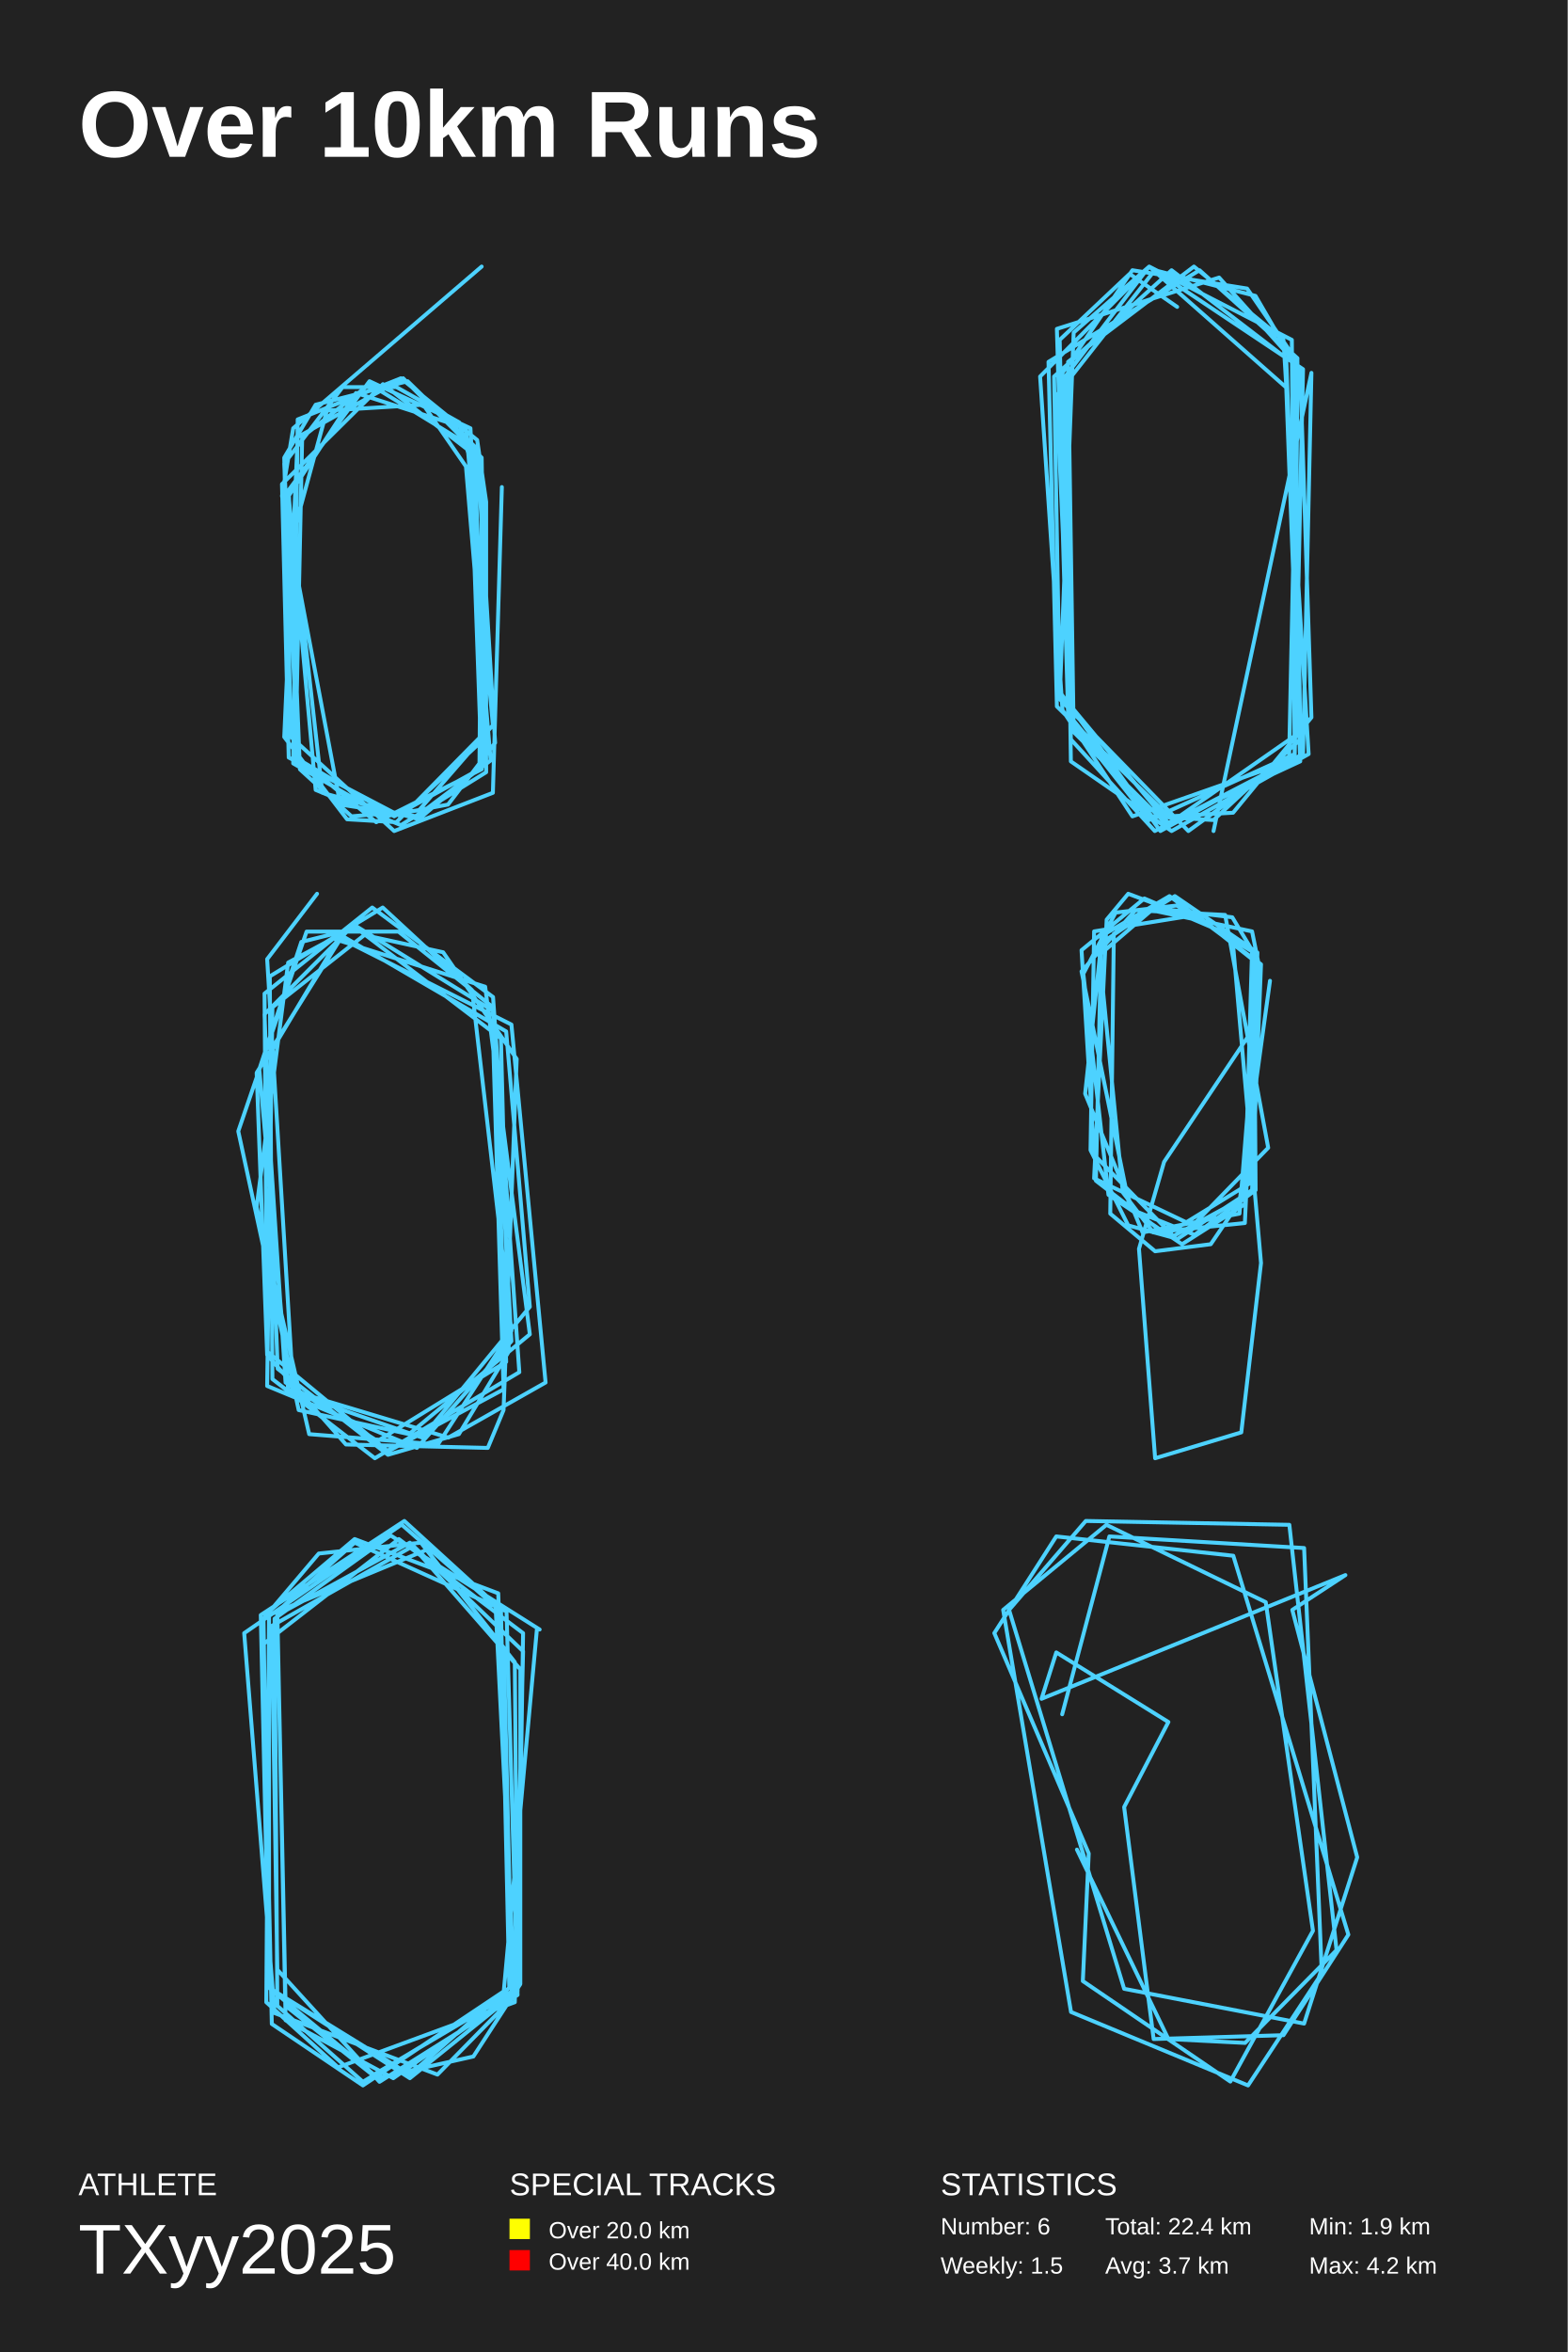
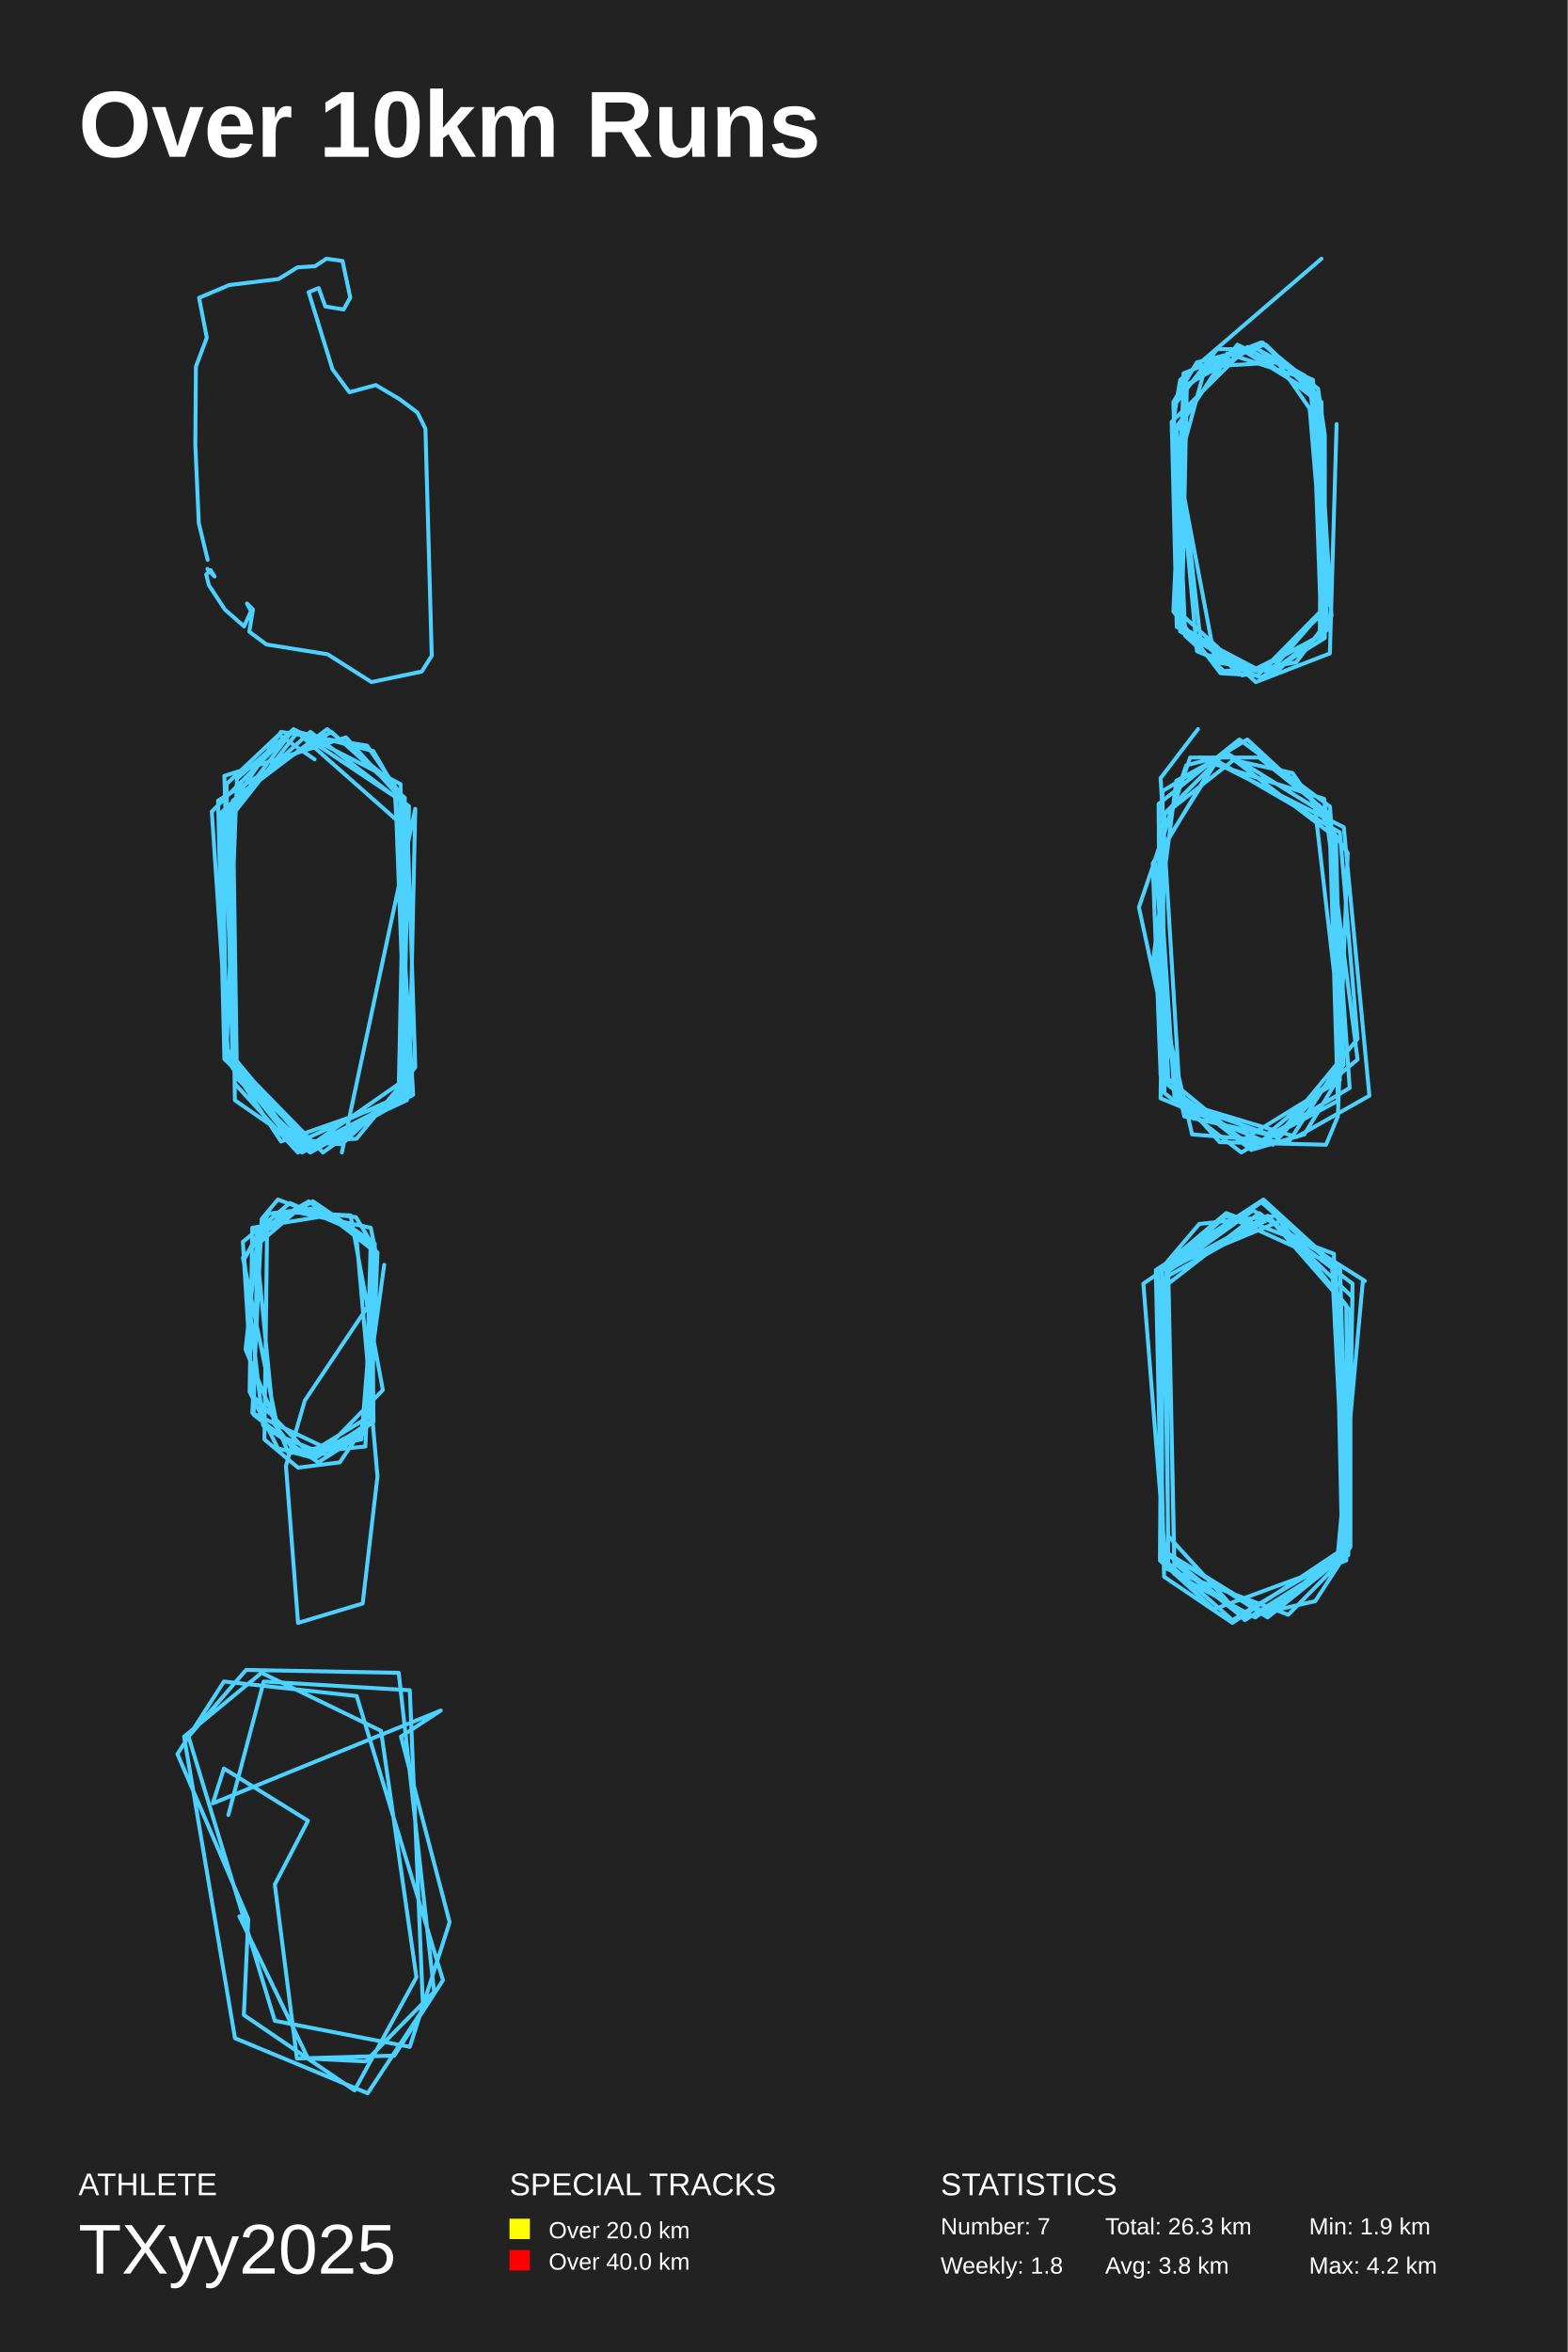
<svg xmlns="http://www.w3.org/2000/svg" baseProfile="full" height="300mm" version="1.1" viewBox="0,0,200,300" width="200mm">
  <defs />
  <rect fill="#222222" height="300" width="200" x="0" y="0" />
  <text fill="#FFFFFF" style="font-size:12px; font-family:Arial; font-weight:bold;" x="10" y="20">Over 10km Runs</text>
  <text fill="#FFFFFF" style="font-size:4px; font-family:Arial" x="10" y="280">ATHLETE</text>
  <text fill="#FFFFFF" style="font-size:9px; font-family:Arial" x="10" y="290">TXyy2025</text>
  <text fill="#FFFFFF" style="font-size:4px; font-family:Arial" x="65" y="280">SPECIAL TRACKS</text>
  <rect fill="yellow" height="2.6" width="2.6" x="65" y="283" />
  <text fill="#FFFFFF" style="font-size:3px; font-family:Arial" x="70" y="285.5">Over 20.0 km</text>
  <rect fill="red" height="2.6" width="2.6" x="65" y="287" />
  <text fill="#FFFFFF" style="font-size:3px; font-family:Arial" x="70" y="289.5">Over 40.0 km</text>
  <text fill="#FFFFFF" style="font-size:4px; font-family:Arial" x="120" y="280">STATISTICS</text>
-   <text fill="#FFFFFF" style="font-size:3px; font-family:Arial" x="120" y="285">Number: 6</text>
-   <text fill="#FFFFFF" style="font-size:3px; font-family:Arial" x="120" y="290">Weekly: 1.5</text>
-   <text fill="#FFFFFF" style="font-size:3px; font-family:Arial" x="141" y="285">Total: 22.4 km</text>
-   <text fill="#FFFFFF" style="font-size:3px; font-family:Arial" x="141" y="290">Avg: 3.7 km</text>
+   <text fill="#FFFFFF" style="font-size:3px; font-family:Arial" x="120" y="285">Number: 7</text>
+   <text fill="#FFFFFF" style="font-size:3px; font-family:Arial" x="120" y="290">Weekly: 1.8</text>
+   <text fill="#FFFFFF" style="font-size:3px; font-family:Arial" x="141" y="285">Total: 26.3 km</text>
+   <text fill="#FFFFFF" style="font-size:3px; font-family:Arial" x="141" y="290">Avg: 3.8 km</text>
  <text fill="#FFFFFF" style="font-size:3px; font-family:Arial" x="167" y="285">Min: 1.9 km</text>
  <text fill="#FFFFFF" style="font-size:3px; font-family:Arial" x="167" y="290">Max: 4.2 km</text>
-   <polyline fill="none" points="61.449,34.0 37.406,54.625 35.975,63.25 43.417,102.625 53.148,104.125 62.594,97 59.445,59.5 54.007,51.625 41.7,52.375 37.406,68.125 41.127,101.125 53.435,104.5 61.735,97.375 60.59,57.25 47.138,49 38.551,55.75 37.693,96.625 50.286,104.125 61.163,98.125 61.449,63.625 58.587,53.875 50.572,49.375 43.703,49.375 36.262,59.125 37.979,96.625 47.996,104.875 61.449,98.125 60.018,57.625 48.855,49 35.975,61.75 36.834,96.625 51.145,104.125 62.021,94 61.449,58.375 51.431,48.25 37.979,55.75 36.262,94 44.276,104.5 50.572,104.875 62.021,93.25 60.018,54.625 47.138,48.625 36.834,62.5 38.265,98.125 44.848,104.125 53.435,103.375 62.88,92.5 59.445,54.625 45.421,50.125 36.834,63.25 40.269,100.75 51.145,105.25 62.021,98.5 62.021,64 60.876,56.125 51.145,48.25 37.979,53.5 37.406,97.375 49.141,104.125 57.155,102.625 63.166,94.75 60.876,57.25 52.004,48.625 40.269,51.625 36.262,58.375 37.12,94 50.286,106.0 62.88,101.125 64.025,62.125" stroke="#4DD2FF" stroke-linecap="round" stroke-linejoin="round" stroke-width="0.5" />
-   <polyline fill="none" points="150.178,39.143 144.112,34.935 135.191,43.351 136.261,89.637 149.108,105.065 165.88,93.377 165.166,46.156 155.531,35.403 134.834,41.948 136.261,91.039 146.967,104.13 154.817,104.597 165.88,94.312 164.095,45.688 149.465,34.468 134.477,48.026 135.191,88.234 148.037,106.0 165.166,96.649 166.236,47.091 146.61,34.0 136.975,42.416 135.191,89.169 151.606,106.0 165.166,96.182 164.809,43.351 146.61,34.0 135.905,48.026 136.618,97.117 149.465,106.0 166.95,96.182 163.739,43.351 152.319,34.0 136.261,46.156 136.975,93.377 148.751,105.065 165.88,97.117 164.095,49.429 146.61,34.0 132.693,48.026 135.548,90.572 144.469,104.13 164.452,97.117 165.523,45.688 153.033,34.468 133.764,46.156 134.834,90.104 149.108,104.13 157.315,103.662 167.307,91.507 165.88,47.559 160.17,37.74 147.324,34.468 134.834,50.364 136.618,91.974 146.61,104.597 165.166,96.182 165.523,46.156 159.1,36.805 144.469,34.468 135.548,47.559 136.618,94.312 147.324,106.0 166.236,96.182 167.307,47.559 154.817,106.0" stroke="#4DD2FF" stroke-linecap="round" stroke-linejoin="round" stroke-width="0.5" />
-   <polyline fill="none" points="40.45,114.0 34.083,122.342 37.434,177.659 53.853,183.366 67.592,166.683 64.576,131.561 43.466,119.268 33.748,135.512 36.429,176.342 48.157,183.805 64.576,173.707 62.901,128.927 45.141,117.951 33.748,129.366 35.424,174.585 49.497,185.561 58.545,182.927 64.911,172.39 63.906,132.439 45.476,118.39 38.44,120.146 33.078,136.39 36.764,177.22 57.204,183.366 69.603,176.342 65.246,130.683 43.466,119.707 32.743,136.829 34.083,172.829 44.136,184.244 62.231,184.683 64.241,179.854 65.917,135.073 56.534,121.463 46.482,119.268 34.754,128.488 34.083,176.781 53.183,184.683 65.246,171.073 62.901,128.488 50.838,118.829 39.11,118.829 30.397,144.293 38.104,179.854 52.178,182.927 67.592,170.195 61.896,125.854 42.461,119.707 36.764,122.781 32.743,153.951 39.445,182.927 55.864,184.244 65.246,169.756 60.22,126.293 48.827,115.756 34.419,124.537 34.754,175.903 47.822,186.0 66.252,175.025 62.901,127.171 47.487,115.756 33.748,126.732 34.083,172.39 49.497,185.122 64.241,177.22 62.901,132.439" stroke="#4DD2FF" stroke-linecap="round" stroke-linejoin="round" stroke-width="0.5" />
-   <polyline fill="none" points="153.549,117.6 143.932,114.0 141.184,117.3 139.582,150.3 152.175,156.3 161.792,146.4 156.297,116.7 144.848,116.1 137.979,123.9 144.161,154.2 152.404,157.5 160.189,151.8 159.96,121.5 150.114,115.5 142.329,116.4 138.208,124.2 141.413,152.4 150.801,158.7 158.816,153.6 160.189,122.7 152.633,116.7 139.582,118.8 139.124,146.7 143.932,156.3 149.428,157.8 158.816,152.7 159.732,121.2 157.213,117 147.138,115.8 140.497,120.3 138.437,139.5 145.764,157.2 158.129,154.8 160.647,123.3 159.732,118.8 146.909,116.1 140.268,121.8 143.245,152.1 147.138,157.2 158.816,156 159.96,131.1 148.512,148.2 145.306,159.3 147.367,186.0 158.358,182.7 160.876,161.1 157.213,119.4 145.993,114.6 137.979,121.2 139.582,147.3 150.114,158.1 159.732,151.8 160.876,123 149.199,114.3 140.497,119.4 139.811,150.6 148.741,157.5 159.503,150.9 160.418,121.5 149.886,114.3 142.1,119.1 141.642,154.8 147.367,159.6 154.465,158.7 158.129,153.3 162.021,125.1" stroke="#4DD2FF" stroke-linecap="round" stroke-linejoin="round" stroke-width="0.5" />
-   <polyline fill="none" points="68.846,207.846 49.824,195.846 35.029,206.462 35.381,255.846 46.301,265.538 65.324,254 64.267,210.154 54.403,197.692 34.324,206 33.972,255.385 43.131,263.692 65.676,255.385 66.733,210.616 52.29,196.769 35.381,206 36.438,255.846 48.063,265.077 60.392,262.308 66.381,253.077 66.381,212.923 52.642,197.231 34.676,207.385 35.381,251.231 48.415,265.538 66.028,254.462 64.619,205.539 45.244,196.769 35.381,205.539 36.438,257.692 50.176,265.077 66.028,254 65.676,212 53.699,196.769 40.665,198.154 33.619,206.462 34.324,253.539 47.71,264.615 65.676,254 63.21,204.615 51.585,194.0 33.267,206 34.324,253.539 52.29,264.615 64.971,253.539 63.915,205.539 51.233,194.462 31.154,208.308 35.029,256.769 55.812,264.615 65.324,254.923 63.562,203.231 45.244,196.308 34.324,205.539 34.324,253.539 52.29,265.077 66.028,254 66.733,208.308 50.881,196.308 33.619,209.692 34.676,258.154 46.301,266.0 64.267,254 68.494,207.846" stroke="#4DD2FF" stroke-linecap="round" stroke-linejoin="round" stroke-width="0.5" />
-   <polyline fill="none" points="137.391,235.918 149.059,260.082 158.845,260.575 170.514,248.74 164.491,194.493 138.52,194.0 128.733,205.343 143.413,253.671 166.373,258.11 173.149,236.904 164.868,205.343 171.643,200.904 132.874,216.685 134.756,210.767 149.059,219.644 143.413,230.493 147.177,260.082 163.739,259.589 172.019,246.767 157.34,198.438 134.756,195.973 126.851,208.301 138.896,236.411 138.143,252.685 156.963,265.507 167.503,246.274 161.48,204.356 141.155,194.493 127.981,205.343 136.638,256.63 159.222,266.0 168.632,251.699 166.373,197.452 141.531,195.973 135.509,218.658" stroke="#4DD2FF" stroke-linecap="round" stroke-linejoin="round" stroke-width="0.5" />
+   <polyline fill="none" points="26.458,72.566 27.373,73.525 26.86,72.71 26.311,73.285 26.641,74.628 28.69,77.745 31.143,79.903 32.021,77.937 31.509,76.978 32.277,77.745 31.801,80.574 33.997,82.205 41.793,83.451 47.393,87.0 53.799,85.657 55.08,83.643 54.274,54.678 53.25,52.616 50.944,50.889 47.942,49.115 44.575,50.026 42.416,47.1 39.378,37.269 40.659,36.741 41.501,39.091 43.843,39.475 44.685,37.94 43.697,33.288 41.647,33.0 40.183,33.959 37.95,34.103 35.535,35.59 29.239,36.357 25.396,37.988 26.384,43.072 24.993,46.765 24.92,56.74 25.36,66.715 26.494,71.415" stroke="#4DD2FF" stroke-linecap="round" stroke-linejoin="round" stroke-width="0.5" />
+   <polyline fill="none" points="168.587,33.0 150.555,48.469 149.481,54.938 155.063,84.469 162.361,85.594 169.445,80.25 167.084,52.125 163.005,46.219 153.775,46.781 150.555,58.594 153.345,83.344 162.576,85.875 168.801,80.531 167.943,50.438 157.853,44.25 151.413,49.313 150.769,79.969 160.215,85.594 168.372,81.094 168.587,55.219 166.44,47.906 160.429,44.531 155.277,44.531 149.696,51.844 150.984,79.969 158.497,86.156 168.587,81.094 167.513,50.719 159.141,44.25 149.481,53.813 150.125,79.969 160.859,85.594 169.016,78 168.587,51.281 161.073,43.688 150.984,49.313 149.696,78 155.707,85.875 160.429,86.156 169.016,77.438 167.513,48.469 157.853,43.969 150.125,54.375 151.199,81.094 156.136,85.594 162.576,85.031 169.66,76.875 167.084,48.469 156.565,45.094 150.125,54.938 152.701,83.063 160.859,86.438 169.016,81.375 169.016,55.5 168.157,49.594 160.859,43.688 150.984,47.625 150.555,80.531 159.356,85.594 165.367,84.469 169.875,78.563 168.157,50.438 161.503,43.969 152.701,46.219 149.696,51.281 150.34,78 160.215,87.0 169.66,83.344 170.519,54.094" stroke="#4DD2FF" stroke-linecap="round" stroke-linejoin="round" stroke-width="0.5" />
+   <polyline fill="none" points="40.134,96.857 35.584,93.701 28.893,100.013 29.696,134.727 39.331,146.299 51.91,137.533 51.374,102.117 44.148,94.052 28.626,98.961 29.696,135.779 37.725,145.597 43.613,145.948 51.91,138.234 50.572,101.766 39.599,93.351 28.358,103.52 28.893,133.675 38.528,147.0 51.374,139.987 52.177,102.818 37.457,93.0 30.231,99.312 28.893,134.377 41.204,147.0 51.374,139.636 51.107,100.013 37.457,93.0 29.428,103.52 29.964,140.338 39.599,147.0 52.713,139.636 50.304,100.013 41.74,93.0 29.696,102.117 30.231,137.533 39.063,146.299 51.91,140.338 50.572,104.572 37.457,93.0 27.02,103.52 29.161,135.429 35.852,145.597 50.839,140.338 51.642,101.766 42.275,93.351 27.823,102.117 28.626,135.078 39.331,145.597 45.486,145.247 52.98,136.13 51.91,103.169 47.628,95.805 37.993,93.351 28.626,105.273 29.964,136.481 37.457,145.948 51.374,139.636 51.642,102.117 46.825,95.104 35.852,93.351 29.161,103.169 29.964,138.234 37.993,147.0 52.177,139.636 52.98,103.169 43.613,147.0" stroke="#4DD2FF" stroke-linecap="round" stroke-linejoin="round" stroke-width="0.5" />
+   <polyline fill="none" points="152.838,93.0 148.063,99.256 150.576,140.744 162.89,145.024 173.194,132.512 170.932,106.171 155.099,96.951 147.811,109.134 149.822,139.756 158.618,145.354 170.932,137.781 169.676,104.195 156.356,95.963 147.811,104.525 149.068,138.439 159.623,146.671 166.409,144.695 171.183,136.793 170.43,106.829 156.607,96.293 151.33,97.61 147.309,109.793 150.073,140.415 165.403,145.024 174.702,139.756 171.435,105.512 155.099,97.281 147.057,110.122 148.063,137.122 155.602,145.683 169.173,146.012 170.681,142.39 171.937,108.805 164.901,98.598 157.361,96.951 148.565,103.866 148.063,140.085 162.387,146.012 171.435,135.805 169.676,103.866 160.628,96.622 151.832,96.622 145.298,115.72 151.078,142.39 161.634,144.695 173.194,135.146 168.922,101.89 154.345,97.281 150.073,99.585 147.057,122.964 152.084,144.695 164.398,145.683 171.435,134.817 167.665,102.22 159.12,94.317 148.314,100.903 148.565,139.427 158.366,147.0 172.189,138.768 169.676,102.878 158.115,94.317 147.811,102.549 148.063,136.793 159.623,146.341 170.681,140.415 169.676,106.829" stroke="#4DD2FF" stroke-linecap="round" stroke-linejoin="round" stroke-width="0.5" />
+   <polyline fill="none" points="42.662,155.7 35.449,153.0 33.388,155.475 32.186,180.225 41.631,184.725 48.844,177.3 44.723,155.025 36.136,154.575 30.984,160.425 35.621,183.15 41.803,185.625 47.642,181.35 47.47,158.625 40.086,154.125 34.247,154.8 31.156,160.65 33.56,181.8 40.601,186.525 46.612,182.7 47.642,159.525 41.975,155.025 32.186,156.6 31.843,177.525 35.449,184.725 39.571,185.85 46.612,182.025 47.299,158.4 45.41,155.25 37.853,154.35 32.873,157.725 31.327,172.125 36.823,185.4 46.097,183.6 47.986,159.975 47.299,156.6 37.682,154.575 32.701,158.85 34.934,181.575 37.853,185.4 46.612,184.5 47.47,165.825 38.884,178.65 36.479,186.975 38.025,207.0 46.268,204.525 48.157,188.325 45.41,157.05 36.995,153.45 30.984,158.4 32.186,177.975 40.086,186.075 47.299,181.35 48.157,159.75 39.399,153.225 32.873,157.05 32.358,180.45 39.055,185.625 47.127,180.675 47.814,158.625 39.914,153.225 34.075,156.825 33.732,183.6 38.025,187.2 43.349,186.525 46.097,182.475 49.016,161.325" stroke="#4DD2FF" stroke-linecap="round" stroke-linejoin="round" stroke-width="0.5" />
+   <polyline fill="none" points="174.135,163.385 159.868,154.385 148.771,162.346 149.036,199.385 157.226,206.654 171.493,198 170.7,165.115 163.303,155.769 148.243,162 147.979,199.039 154.848,205.269 171.757,199.039 172.55,165.462 161.717,155.077 149.036,162 149.828,199.385 158.547,206.308 167.794,204.231 172.285,197.308 172.285,167.192 161.982,155.423 148.507,163.039 149.036,195.923 158.811,206.654 172.021,198.346 170.964,161.654 156.433,155.077 149.036,161.654 149.828,200.769 160.132,206.308 172.021,198 171.757,166.5 162.774,155.077 152.999,156.115 147.715,162.346 148.243,197.654 158.283,205.962 171.757,198 169.908,160.962 161.189,153.0 147.45,162 148.243,197.654 161.717,205.962 171.229,197.654 170.436,161.654 160.925,153.346 145.865,163.731 148.771,200.077 164.359,205.962 171.493,198.692 170.172,159.923 156.433,154.731 148.243,161.654 148.243,197.654 161.717,206.308 172.021,198 172.55,163.731 160.661,154.731 147.715,164.769 148.507,201.115 157.226,207.0 170.7,198 173.871,163.385" stroke="#4DD2FF" stroke-linecap="round" stroke-linejoin="round" stroke-width="0.5" />
+   <polyline fill="none" points="30.543,244.438 39.294,262.562 46.634,262.932 55.385,254.055 50.869,213.37 31.39,213.0 24.05,221.507 35.06,257.754 52.28,261.082 57.361,245.178 51.151,221.507 56.232,218.178 27.155,230.014 28.567,225.575 39.294,232.233 35.06,240.37 37.883,262.562 50.304,262.192 56.514,252.575 45.505,216.329 28.567,214.479 22.639,223.726 31.672,244.808 31.108,257.014 45.223,266.63 53.127,252.206 48.61,220.767 33.366,213.37 23.486,221.507 29.978,259.973 46.916,267.0 53.974,256.274 52.28,215.589 33.648,214.479 29.131,231.493" stroke="#4DD2FF" stroke-linecap="round" stroke-linejoin="round" stroke-width="0.5" />
</svg>
